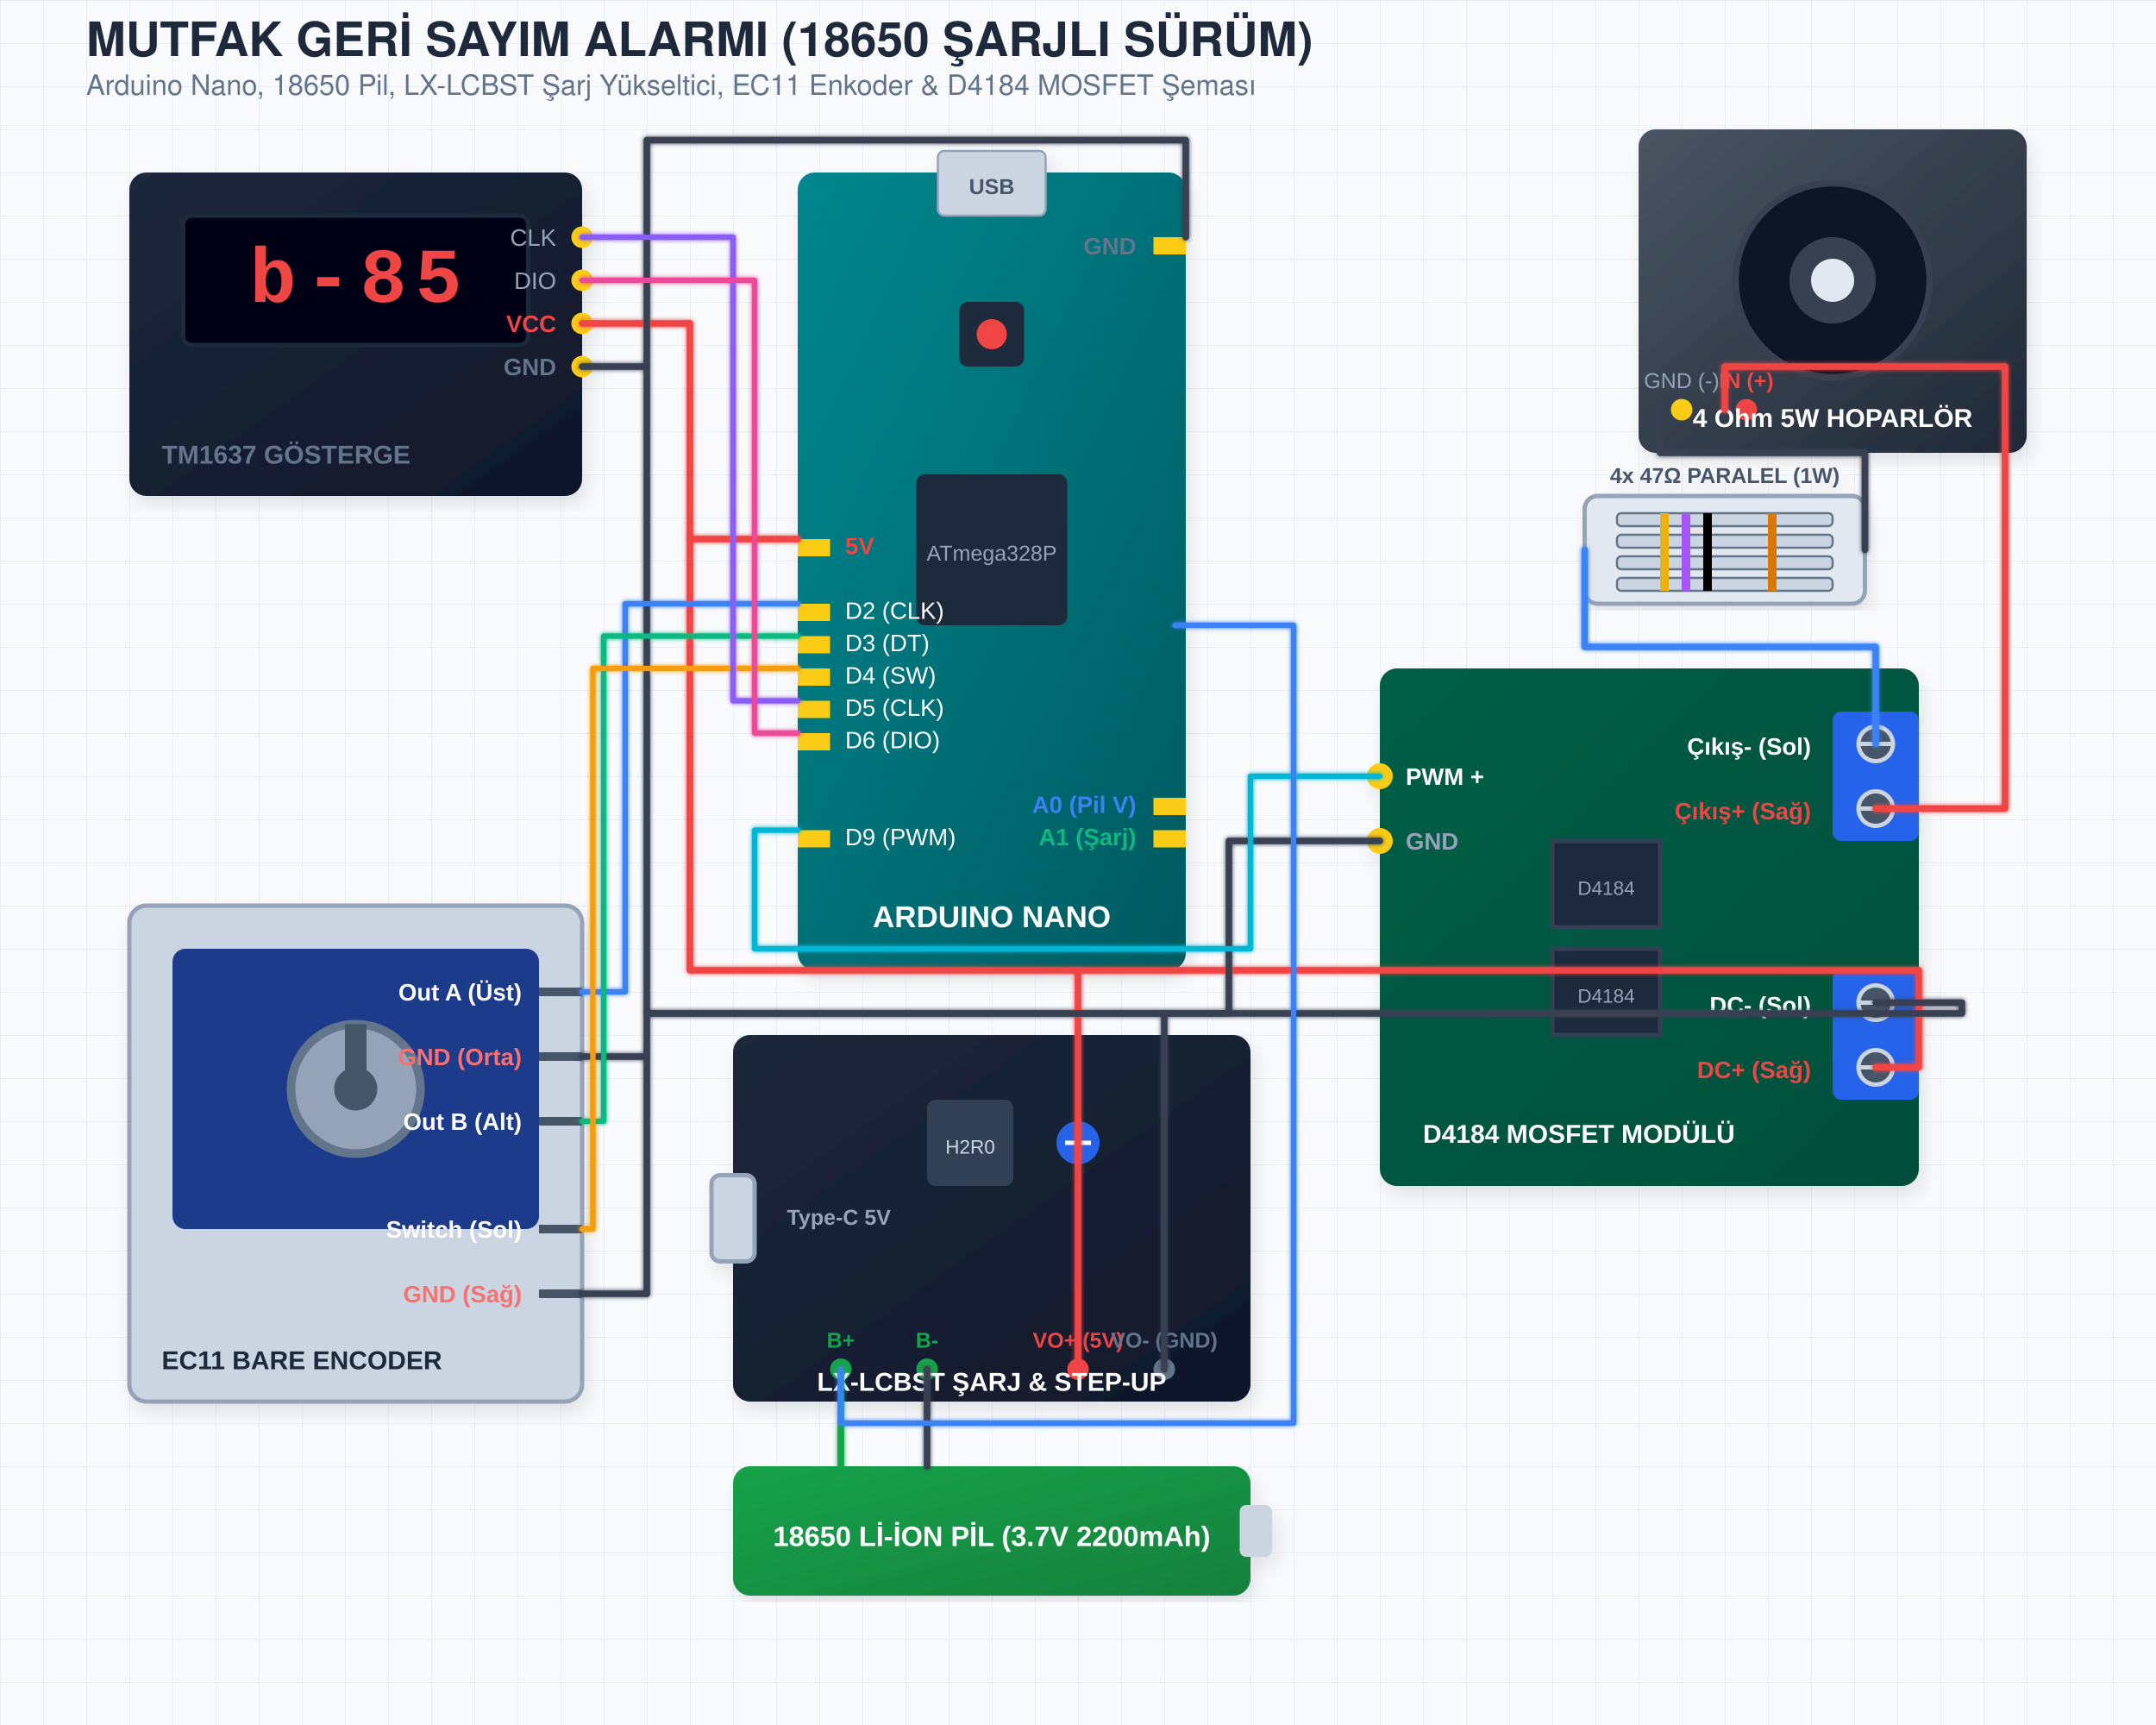
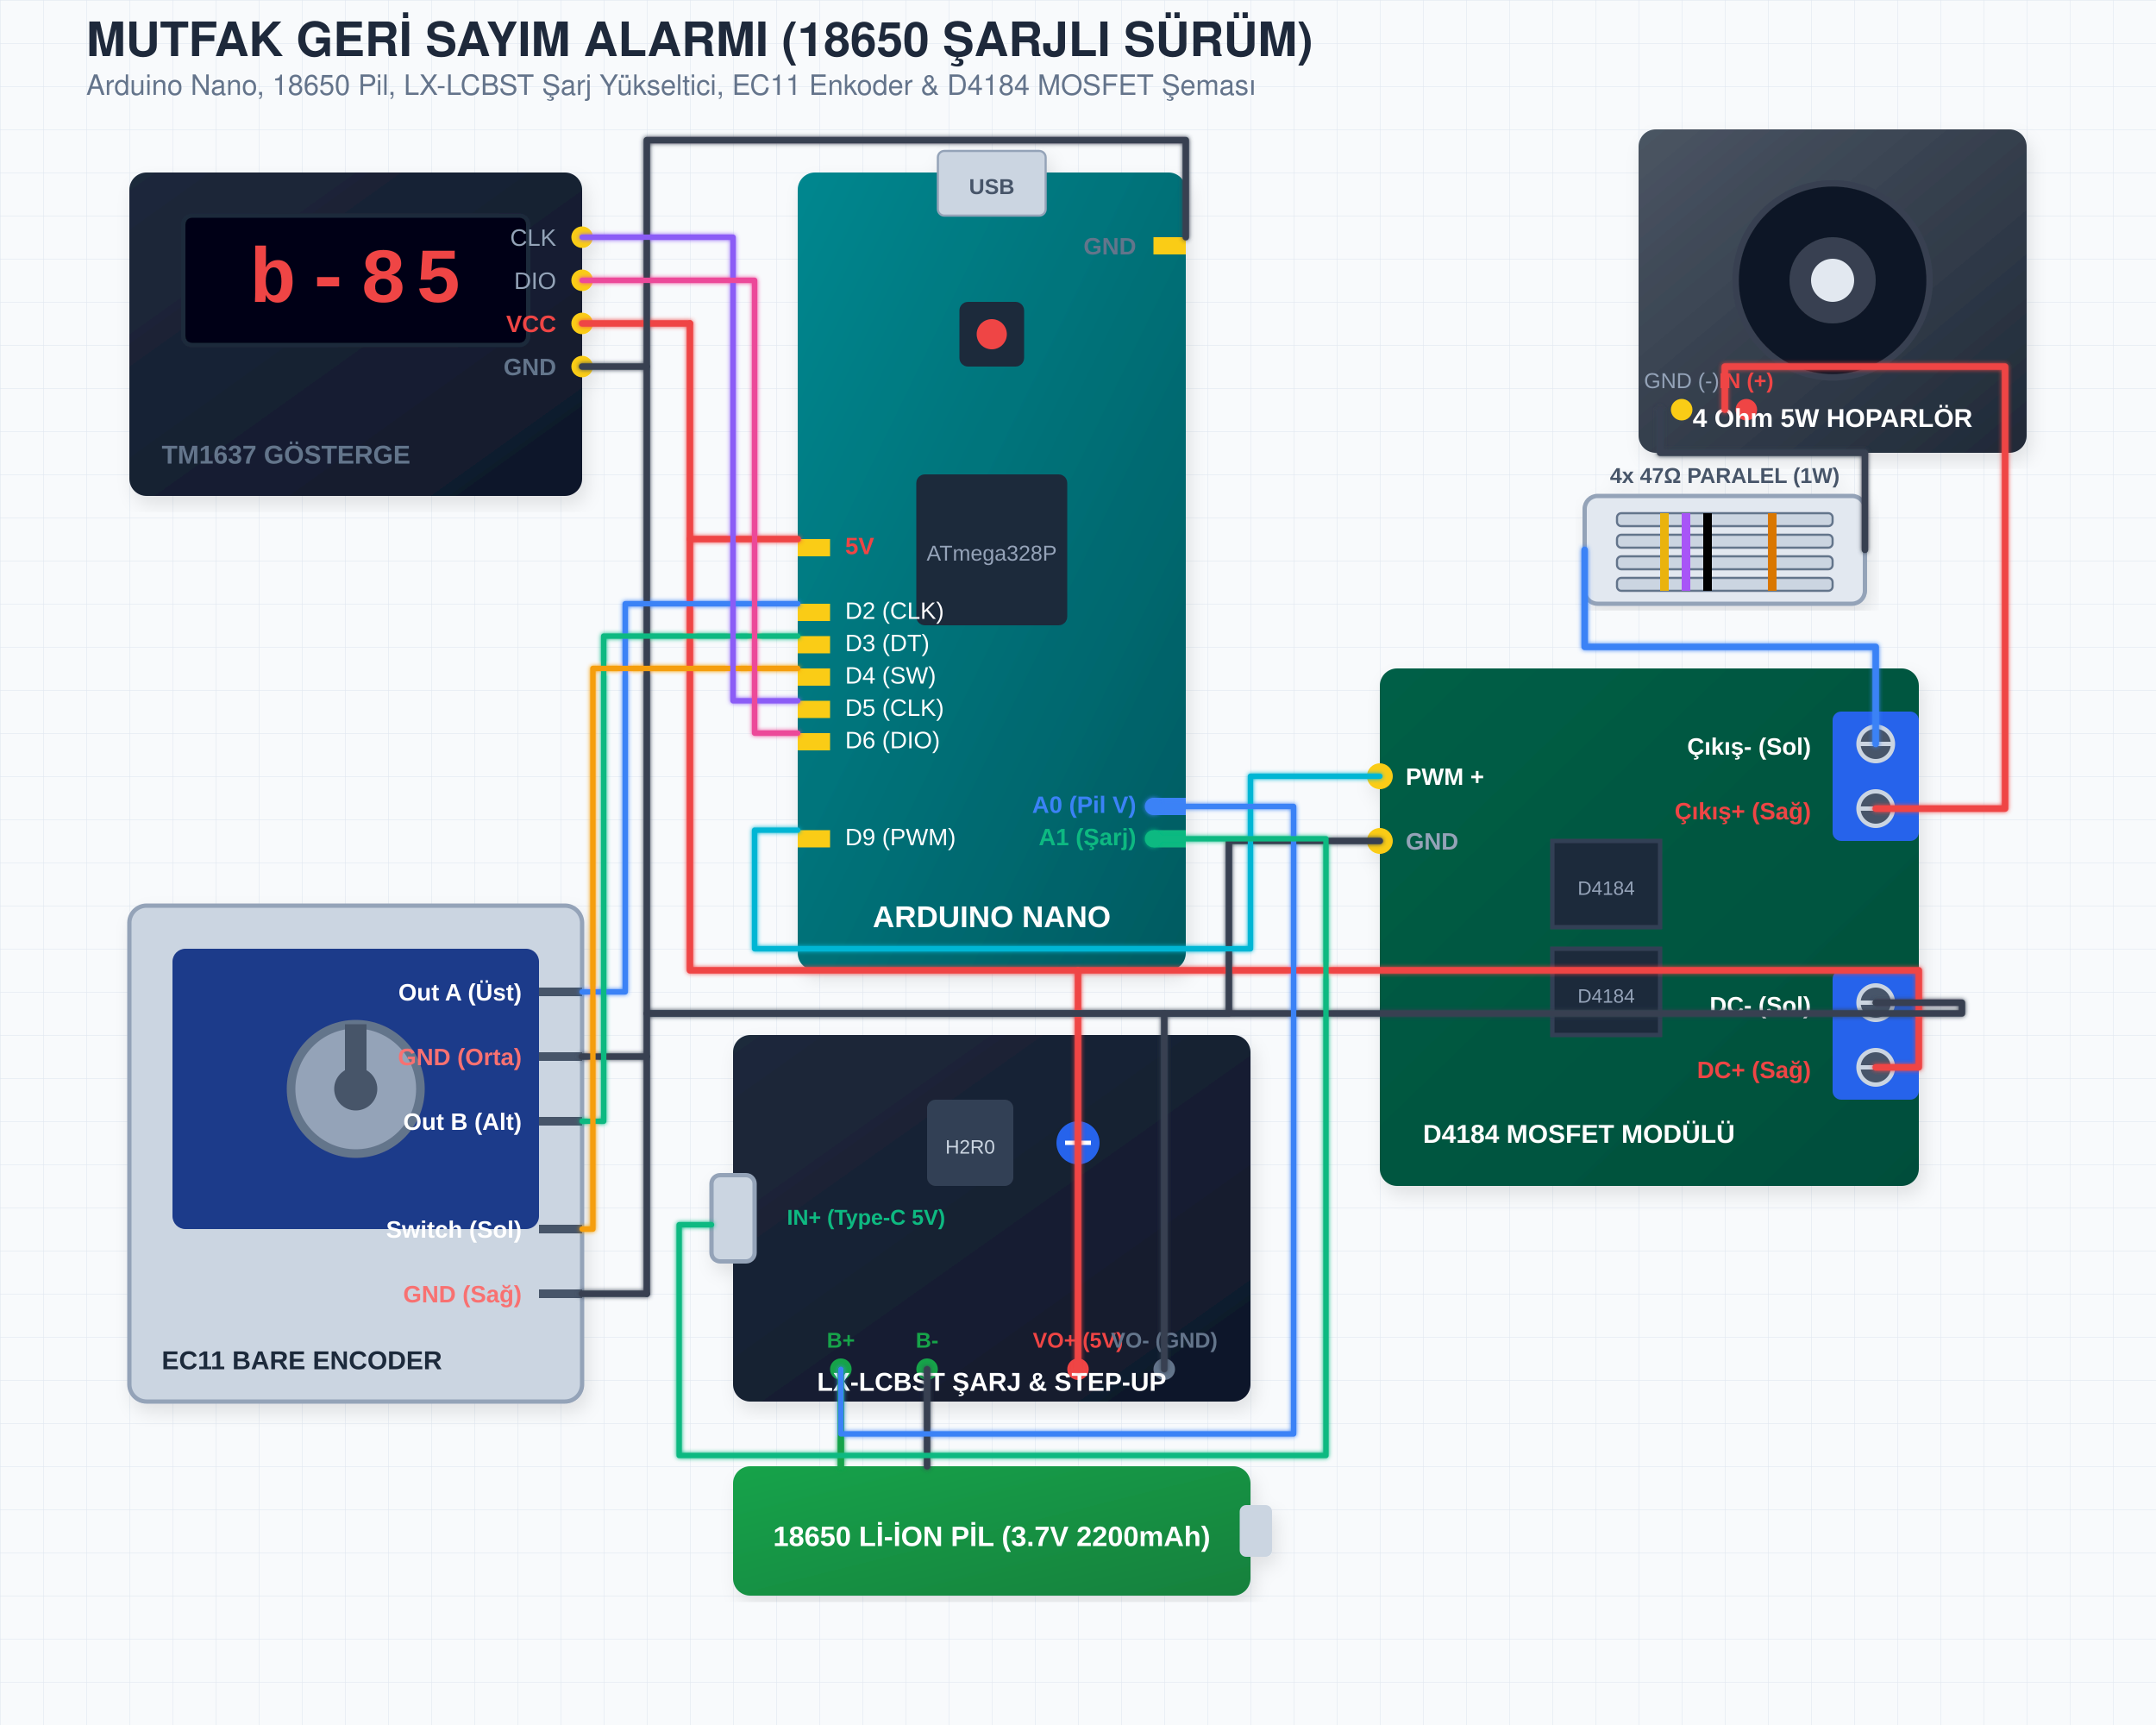
<svg xmlns="http://www.w3.org/2000/svg" viewBox="0 0 1000 800" width="100%" height="100%">
  <defs>
    <filter id="shadow" x="-5%" y="-5%" width="110%" height="110%">
      <feDropShadow dx="2" dy="4" stdDeviation="4" flood-opacity="0.1" />
    </filter>
    <filter id="wire-glow" x="-10%" y="-10%" width="120%" height="120%">
      <feGaussianBlur stdDeviation="1" result="blur" />
      <feMerge>
        <feMergeNode in="blur" />
        <feMergeNode in="SourceGraphic" />
      </feMerge>
    </filter>
    <linearGradient id="arduino-grad" x1="0%" y1="0%" x2="100%" y2="100%">
      <stop offset="0%" stop-color="#00878F" />
      <stop offset="100%" stop-color="#005A60" />
    </linearGradient>
    <linearGradient id="display-grad" x1="0%" y1="0%" x2="100%" y2="100%">
      <stop offset="0%" stop-color="#1e293b" />
      <stop offset="100%" stop-color="#0f172a" />
    </linearGradient>
    <linearGradient id="encoder-grad" x1="0%" y1="0%" x2="100%" y2="100%">
      <stop offset="0%" stop-color="#3b82f6" />
      <stop offset="100%" stop-color="#1d4ed8" />
    </linearGradient>
    <linearGradient id="mosfet-grad" x1="0%" y1="0%" x2="100%" y2="100%">
      <stop offset="0%" stop-color="#065f46" />
      <stop offset="100%" stop-color="#064e3b" />
    </linearGradient>
    <linearGradient id="speaker-grad" x1="0%" y1="0%" x2="100%" y2="100%">
      <stop offset="0%" stop-color="#4b5563" />
      <stop offset="100%" stop-color="#1f2937" />
    </linearGradient>
    <linearGradient id="battery-grad" x1="0%" y1="0%" x2="100%" y2="100%">
      <stop offset="0%" stop-color="#16a34a" />
      <stop offset="100%" stop-color="#15803d" />
    </linearGradient>
    <linearGradient id="lxlcbst-grad" x1="0%" y1="0%" x2="100%" y2="100%">
      <stop offset="0%" stop-color="#1e293b" />
      <stop offset="100%" stop-color="#0f172a" />
    </linearGradient>
    <pattern id="grid" width="20" height="20" patternUnits="userSpaceOnUse">
      <path d="M 20 0 L 0 0 0 20" fill="none" stroke="#e2e8f0" stroke-width="0.5" />
    </pattern>
  </defs>
  <rect width="100%" height="100%" fill="#f8fafc" />
  <rect width="100%" height="100%" fill="url(#grid)" />
  <g transform="translate(40, 26)">
    <text x="0" y="0" font-family="Segoe UI, Helvetica, sans-serif" font-size="22" font-weight="bold" fill="#1e293b">MUTFAK GERİ SAYIM ALARMI (18650 ŞARJLI SÜRÜM)</text>
    <text x="0" y="18" font-family="Segoe UI, Helvetica, sans-serif" font-size="13" fill="#64748b">Arduino Nano, 18650 Pil, LX-LCBST Şarj Yükseltici, EC11 Enkoder &amp; D4184 MOSFET Şeması</text>
  </g>
  <g id="tm1637" transform="translate(60, 80)" filter="url(#shadow)">
    <rect width="210" height="150" rx="8" fill="url(#display-grad)" />
    <rect x="25" y="20" width="160" height="60" rx="4" fill="#020617" stroke="#1e293b" stroke-width="2" />
    <text x="105" y="60" font-family="Courier New, monospace" font-size="36" font-weight="bold" fill="#ef4444" text-anchor="middle" letter-spacing="4">b-85</text>
    <g transform="translate(180, 10)">
      <circle cx="30" cy="20" r="5" fill="#facc15" />
      <circle cx="30" cy="40" r="5" fill="#facc15" />
      <circle cx="30" cy="60" r="5" fill="#facc15" />
      <circle cx="30" cy="80" r="5" fill="#facc15" />
      <text x="18" y="24" font-family="Segoe UI, Arial" font-size="11" fill="#94a3b8" text-anchor="end">CLK</text>
      <text x="18" y="44" font-family="Segoe UI, Arial" font-size="11" fill="#94a3b8" text-anchor="end">DIO</text>
      <text x="18" y="64" font-family="Segoe UI, Arial" font-size="11" fill="#ef4444" text-anchor="end" font-weight="bold">VCC</text>
      <text x="18" y="84" font-family="Segoe UI, Arial" font-size="11" fill="#64748b" text-anchor="end" font-weight="bold">GND</text>
    </g>
    <text x="15" y="135" font-family="Segoe UI, Arial" font-size="12" fill="#64748b" font-weight="bold">TM1637 GÖSTERGE</text>
  </g>
  <g id="arduino-nano" transform="translate(370, 80)" filter="url(#shadow)">
    <rect width="180" height="370" rx="8" fill="url(#arduino-grad)" />
    <rect x="65" y="-10" width="50" height="30" rx="3" fill="#cbd5e1" stroke="#94a3b8" stroke-width="1" />
    <text x="90" y="10" font-family="Segoe UI, Arial" font-size="10" fill="#475569" text-anchor="middle" font-weight="bold">USB</text>
    <rect x="75" y="60" width="30" height="30" rx="4" fill="#1e293b" />
    <circle cx="90" cy="75" r="7" fill="#ef4444" />
    <rect x="55" y="140" width="70" height="70" rx="4" fill="#1e293b" />
    <text x="90" y="180" font-family="Segoe UI, Arial" font-size="10" fill="#94a3b8" text-anchor="middle">ATmega328P</text>
    <g transform="translate(0, 30)">
      <rect x="0" y="140" width="15" height="8" fill="#facc15" />
      <text x="22" y="147" font-family="Segoe UI, Arial" font-size="11" fill="#ef4444" font-weight="bold">5V</text>
      <rect x="0" y="170" width="15" height="8" fill="#facc15" />
      <text x="22" y="177" font-family="Segoe UI, Arial" font-size="11" fill="#fff">D2 (CLK)</text>
      <rect x="0" y="185" width="15" height="8" fill="#facc15" />
      <text x="22" y="192" font-family="Segoe UI, Arial" font-size="11" fill="#fff">D3 (DT)</text>
      <rect x="0" y="200" width="15" height="8" fill="#facc15" />
      <text x="22" y="207" font-family="Segoe UI, Arial" font-size="11" fill="#fff">D4 (SW)</text>
      <rect x="0" y="215" width="15" height="8" fill="#facc15" />
      <text x="22" y="222" font-family="Segoe UI, Arial" font-size="11" fill="#fff">D5 (CLK)</text>
      <rect x="0" y="230" width="15" height="8" fill="#facc15" />
      <text x="22" y="237" font-family="Segoe UI, Arial" font-size="11" fill="#fff">D6 (DIO)</text>
      <rect x="0" y="275" width="15" height="8" fill="#facc15" />
      <text x="22" y="282" font-family="Segoe UI, Arial" font-size="11" fill="#fff">D9 (PWM)</text>
    </g>
    <g transform="translate(165, 30)">
      <rect x="0" y="0" width="15" height="8" fill="#facc15" />
      <text x="-8" y="8" font-family="Segoe UI, Arial" font-size="11" fill="#64748b" font-weight="bold" text-anchor="end">GND</text>
-       <rect x="0" y="260" width="15" height="8" fill="#facc15" />
+       <rect x="0" y="260" width="15" height="8" fill="#3b82f6" />
      <text x="-8" y="267" font-family="Segoe UI, Arial" font-size="11" fill="#3b82f6" font-weight="bold" text-anchor="end">A0 (Pil V)</text>
-       <rect x="0" y="275" width="15" height="8" fill="#facc15" />
+       <rect x="0" y="275" width="15" height="8" fill="#10b981" />
      <text x="-8" y="282" font-family="Segoe UI, Arial" font-size="11" fill="#10b981" font-weight="bold" text-anchor="end">A1 (Şarj)</text>
    </g>
    <text x="90" y="350" font-family="Segoe UI, Arial" font-size="14" fill="#fff" font-weight="bold" text-anchor="middle">ARDUINO NANO</text>
  </g>
  <g id="encoder" transform="translate(60, 420)" filter="url(#shadow)">
    <rect width="210" height="230" rx="8" fill="#cbd5e1" stroke="#94a3b8" stroke-width="2" />
    <rect x="20" y="20" width="170" height="130" rx="6" fill="#1e3a8a" />
    <circle cx="105" cy="85" r="30" fill="#94a3b8" stroke="#64748b" stroke-width="4" />
    <circle cx="105" cy="85" r="10" fill="#475569" />
    <rect x="100" y="55" width="10" height="25" fill="#475569" />
    <g transform="translate(190, 20)">
      <line x1="0" y1="20" x2="20" y2="20" stroke="#475569" stroke-width="4" />
      <line x1="0" y1="50" x2="20" y2="50" stroke="#475569" stroke-width="4" />
      <line x1="0" y1="80" x2="20" y2="80" stroke="#475569" stroke-width="4" />
      <text x="-8" y="24" font-family="Segoe UI, Arial" font-size="11" fill="#fff" font-weight="bold" text-anchor="end">Out A (Üst)</text>
      <text x="-8" y="54" font-family="Segoe UI, Arial" font-size="11" fill="#f87171" font-weight="bold" text-anchor="end">GND (Orta)</text>
      <text x="-8" y="84" font-family="Segoe UI, Arial" font-size="11" fill="#fff" font-weight="bold" text-anchor="end">Out B (Alt)</text>
    </g>
    <g transform="translate(190, 130)">
      <line x1="0" y1="20" x2="20" y2="20" stroke="#475569" stroke-width="4" />
      <line x1="0" y1="50" x2="20" y2="50" stroke="#475569" stroke-width="4" />
      <text x="-8" y="24" font-family="Segoe UI, Arial" font-size="11" fill="#fff" font-weight="bold" text-anchor="end">Switch (Sol)</text>
      <text x="-8" y="54" font-family="Segoe UI, Arial" font-size="11" fill="#f87171" font-weight="bold" text-anchor="end">GND (Sağ)</text>
    </g>
    <text x="15" y="215" font-family="Segoe UI, Arial" font-size="12" fill="#1e293b" font-weight="bold">EC11 BARE ENCODER</text>
  </g>
  <g id="lxlcbst" transform="translate(340, 480)" filter="url(#shadow)">
    <rect width="240" height="170" rx="8" fill="url(#lxlcbst-grad)" />
    <rect x="-10" y="65" width="20" height="40" rx="4" fill="#cbd5e1" stroke="#94a3b8" stroke-width="2" />
-     <text x="25" y="88" font-family="Segoe UI, Arial" font-size="10" fill="#94a3b8" font-weight="bold">Type-C 5V</text>
+     <text x="25" y="88" font-family="Segoe UI, Arial" font-size="10" fill="#10b981" font-weight="bold">IN+ (Type-C 5V)</text>
    <rect x="90" y="30" width="40" height="40" rx="4" fill="#334155" />
    <text x="110" y="55" font-family="Arial" font-size="9" fill="#cbd5e1" text-anchor="middle">H2R0</text>
    <circle cx="160" cy="50" r="10" fill="#2563eb" />
    <line x1="154" y1="50" x2="166" y2="50" stroke="#fff" stroke-width="2" />
    <circle cx="50" cy="155" r="5" fill="#16a34a" />
    <circle cx="90" cy="155" r="5" fill="#16a34a" />
    <text x="50" y="145" font-family="Segoe UI, Arial" font-size="10" fill="#16a34a" text-anchor="middle" font-weight="bold">B+</text>
    <text x="90" y="145" font-family="Segoe UI, Arial" font-size="10" fill="#16a34a" text-anchor="middle" font-weight="bold">B-</text>
    <circle cx="160" cy="155" r="5" fill="#ef4444" />
    <circle cx="200" cy="155" r="5" fill="#64748b" />
    <text x="160" y="145" font-family="Segoe UI, Arial" font-size="10" fill="#ef4444" text-anchor="middle" font-weight="bold">VO+ (5V)</text>
    <text x="200" y="145" font-family="Segoe UI, Arial" font-size="10" fill="#64748b" text-anchor="middle" font-weight="bold">VO- (GND)</text>
    <text x="120" y="165" font-family="Segoe UI, Arial" font-size="12" fill="#fff" font-weight="bold" text-anchor="middle">LX-LCBST ŞARJ &amp; STEP-UP</text>
  </g>
  <g id="battery" transform="translate(340, 680)" filter="url(#shadow)">
    <rect width="240" height="60" rx="8" fill="url(#battery-grad)" />
    <rect x="235" y="18" width="15" height="24" rx="3" fill="#cbd5e1" />
    <text x="120" y="37" font-family="Segoe UI, Arial" font-size="13" fill="#fff" font-weight="bold" text-anchor="middle">18650 Lİ-İON PİL (3.7V 2200mAh)</text>
  </g>
  <g id="mosfet" transform="translate(640, 310)" filter="url(#shadow)">
    <rect width="250" height="240" rx="8" fill="url(#mosfet-grad)" />
    <rect x="80" y="80" width="50" height="40" fill="#1e293b" stroke="#334155" stroke-width="2" />
    <rect x="80" y="130" width="50" height="40" fill="#1e293b" stroke="#334155" stroke-width="2" />
    <text x="105" y="105" font-family="Arial" font-size="9" fill="#94a3b8" text-anchor="middle">D4184</text>
    <text x="105" y="155" font-family="Arial" font-size="9" fill="#94a3b8" text-anchor="middle">D4184</text>
    <g transform="translate(0, 30)">
      <circle cx="0" cy="20" r="6" fill="#facc15" />
      <circle cx="0" cy="50" r="6" fill="#facc15" />
      <text x="12" y="24" font-family="Segoe UI, Arial" font-size="11" fill="#fff" font-weight="bold">PWM +</text>
      <text x="12" y="54" font-family="Segoe UI, Arial" font-size="11" fill="#94a3b8" font-weight="bold">GND</text>
    </g>
    <g transform="translate(210, 20)">
      <rect width="40" height="60" rx="4" fill="#2563eb" />
      <circle cx="20" cy="15" r="8" fill="#475569" stroke="#cbd5e1" stroke-width="2" />
      <circle cx="20" cy="45" r="8" fill="#475569" stroke="#cbd5e1" stroke-width="2" />
      <line x1="12" y1="15" x2="28" y2="15" stroke="#cbd5e1" stroke-width="2" />
      <line x1="12" y1="45" x2="28" y2="45" stroke="#cbd5e1" stroke-width="2" />
      <text x="-10" y="20" font-family="Segoe UI, Arial" font-size="11" fill="#fff" text-anchor="end" font-weight="bold">Çıkış- (Sol)</text>
      <text x="-10" y="50" font-family="Segoe UI, Arial" font-size="11" fill="#ef4444" text-anchor="end" font-weight="bold">Çıkış+ (Sağ)</text>
    </g>
    <g transform="translate(210, 140)">
      <rect width="40" height="60" rx="4" fill="#2563eb" />
      <circle cx="20" cy="15" r="8" fill="#475569" stroke="#cbd5e1" stroke-width="2" />
      <circle cx="20" cy="45" r="8" fill="#475569" stroke="#cbd5e1" stroke-width="2" />
      <line x1="12" y1="15" x2="28" y2="15" stroke="#cbd5e1" stroke-width="2" />
      <line x1="12" y1="45" x2="28" y2="45" stroke="#cbd5e1" stroke-width="2" />
      <text x="-10" y="20" font-family="Segoe UI, Arial" font-size="11" fill="#fff" text-anchor="end" font-weight="bold">DC- (Sol)</text>
      <text x="-10" y="50" font-family="Segoe UI, Arial" font-size="11" fill="#ef4444" text-anchor="end" font-weight="bold">DC+ (Sağ)</text>
    </g>
    <text x="20" y="220" font-family="Segoe UI, Arial" font-size="12" fill="#fff" font-weight="bold">D4184 MOSFET MODÜLÜ</text>
  </g>
  <g id="speaker" transform="translate(760, 60)" filter="url(#shadow)">
    <rect width="180" height="150" rx="8" fill="url(#speaker-grad)" />
    <circle cx="90" cy="70" r="45" fill="#111827" stroke="#374151" stroke-width="3" />
    <circle cx="90" cy="70" r="20" fill="#374151" />
    <circle cx="90" cy="70" r="10" fill="#e2e8f0" />
    <g transform="translate(10, 110)">
      <circle cx="10" cy="20" r="5" fill="#facc15" />
      <circle cx="40" cy="20" r="5" fill="#ef4444" />
      <text x="10" y="10" font-family="Segoe UI, Arial" font-size="10" fill="#94a3b8" text-anchor="middle">GND (-)</text>
      <text x="40" y="10" font-family="Segoe UI, Arial" font-size="10" fill="#ef4444" text-anchor="middle" font-weight="bold">IN (+)</text>
    </g>
    <text x="90" y="138" font-family="Segoe UI, Arial" font-size="12" fill="#fff" font-weight="bold" text-anchor="middle">4 Ohm 5W HOPARLÖR</text>
  </g>
  <g id="resistors" transform="translate(735, 230)" filter="url(#shadow)">
    <rect width="130" height="50" rx="6" fill="#e2e8f0" stroke="#94a3b8" stroke-width="2" />
    <rect x="15" y="8" width="100" height="6" rx="2" fill="#cbd5e1" stroke="#64748b" />
    <rect x="15" y="18" width="100" height="6" rx="2" fill="#cbd5e1" stroke="#64748b" />
    <rect x="15" y="28" width="100" height="6" rx="2" fill="#cbd5e1" stroke="#64748b" />
    <rect x="15" y="38" width="100" height="6" rx="2" fill="#cbd5e1" stroke="#64748b" />
    <rect x="35" y="8" width="4" height="36" fill="#eab308" />
    <rect x="45" y="8" width="4" height="36" fill="#a855f7" />
    <rect x="55" y="8" width="4" height="36" fill="#000" />
    <rect x="85" y="8" width="4" height="36" fill="#d97706" />
    <text x="65" y="-6" font-family="Segoe UI, Arial" font-size="10" fill="#475569" font-weight="bold" text-anchor="middle">4x 47Ω PARALEL (1W)</text>
  </g>
  <g id="wires" stroke-linecap="round" stroke-linejoin="round" filter="url(#wire-glow)">
    <path d="M 500,635 L 500,450 L 320,450 L 320,150" fill="none" stroke="#ef4444" stroke-width="3" />
    <path d="M 270,150 L 320,150" fill="none" stroke="#ef4444" stroke-width="3" />
    <path d="M 370,250 L 320,250" fill="none" stroke="#ef4444" stroke-width="3" />
    <path d="M 870,495 L 890,495 L 890,450 L 500,450" fill="none" stroke="#ef4444" stroke-width="3" />
    <path d="M 540,635 L 540,470 L 300,470" fill="none" stroke="#374151" stroke-width="3" />
    <path d="M 300,600 L 300,65 L 550,65 L 550,110" fill="none" stroke="#374151" stroke-width="3" />
    <path d="M 270,170 L 300,170" fill="none" stroke="#374151" stroke-width="3" />
    <path d="M 270,490 L 300,490" fill="none" stroke="#374151" stroke-width="3" />
    <path d="M 270,600 L 300,600" fill="none" stroke="#374151" stroke-width="3" />
    <path d="M 640,390 L 570,390 L 570,470 L 300,470" fill="none" stroke="#374151" stroke-width="3" />
    <path d="M 870,465 L 910,465 L 910,470 L 540,470" fill="none" stroke="#374151" stroke-width="3" />
    <path d="M 270,460 L 290,460 L 290,280 L 370,280" fill="none" stroke="#3b82f6" stroke-width="2.5" />
    <path d="M 270,520 L 280,520 L 280,295 L 370,295" fill="none" stroke="#10b981" stroke-width="2.5" />
    <path d="M 270,570 L 275,570 L 275,310 L 370,310" fill="none" stroke="#f59e0b" stroke-width="2.5" />
    <path d="M 270,110 L 340,110 L 340,325 L 370,325" fill="none" stroke="#8b5cf6" stroke-width="2.5" />
    <path d="M 270,130 L 350,130 L 350,340 L 370,340" fill="none" stroke="#ec4899" stroke-width="2.5" />
    <path d="M 640,360 L 580,360 L 580,440 L 350,440 L 350,385 L 370,385" fill="none" stroke="#06b6d4" stroke-width="2.5" />
    <path d="M 390,680 L 390,635" fill="none" stroke="#16a34a" stroke-width="3" />
    <path d="M 430,680 L 430,635" fill="none" stroke="#374151" stroke-width="3" />
-     <path d="M 390,635 L 390,660 L 600,660 L 600,290 L 545,290" fill="none" stroke="#3b82f6" stroke-width="2.5" />
+     <path d="M 390,635 L 390,665 L 600,665 L 600,374 L 535,374" fill="none" stroke="#3b82f6" stroke-width="2.5" />
+     <circle cx="535" cy="374" r="4" fill="#3b82f6" />
+     <path d="M 330,568 L 315,568 L 315,675 L 615,675 L 615,389 L 535,389" fill="none" stroke="#10b981" stroke-width="2.5" />
+     <circle cx="535" cy="389" r="4" fill="#10b981" />
    <path d="M 870,375 L 930,375 L 930,170 L 800,170 L 800,190" fill="none" stroke="#ef4444" stroke-width="3" />
    <path d="M 870,345 L 870,300 L 735,300 L 735,255" fill="none" stroke="#3b82f6" stroke-width="3" />
    <path d="M 865,255 L 865,210 L 770,210 L 770,190" fill="none" stroke="#374151" stroke-width="3" />
  </g>
</svg>
